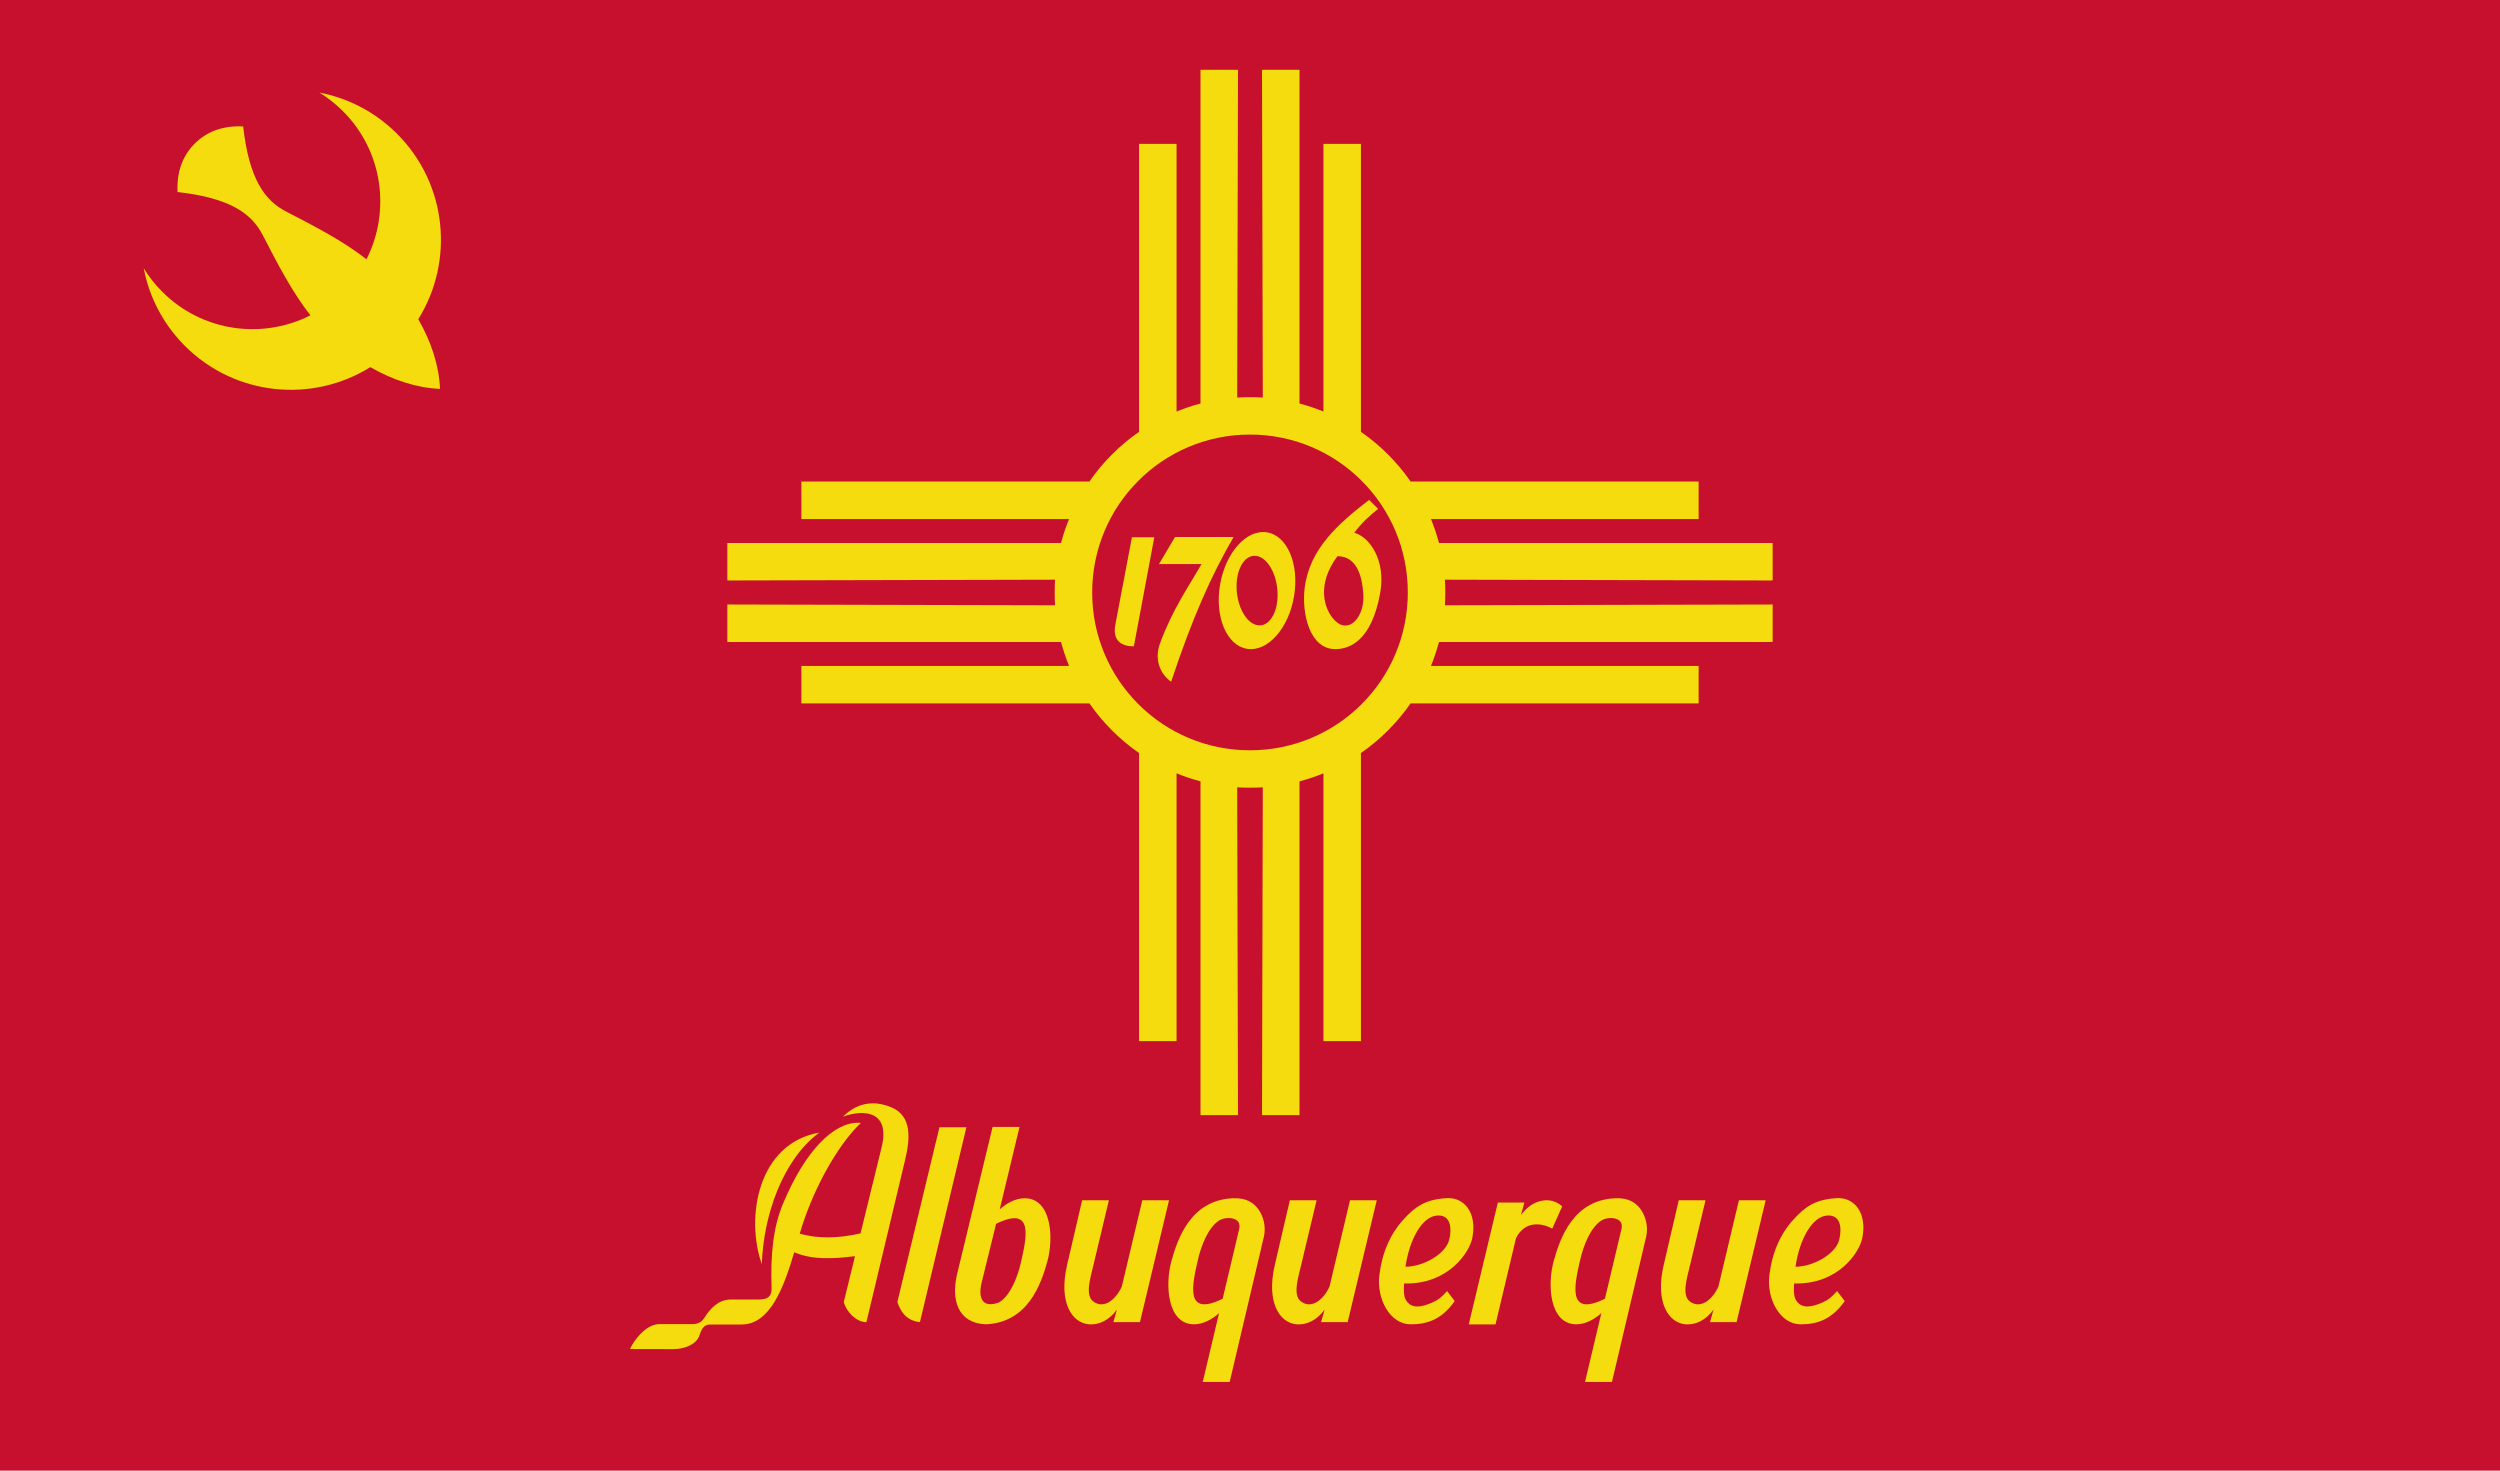
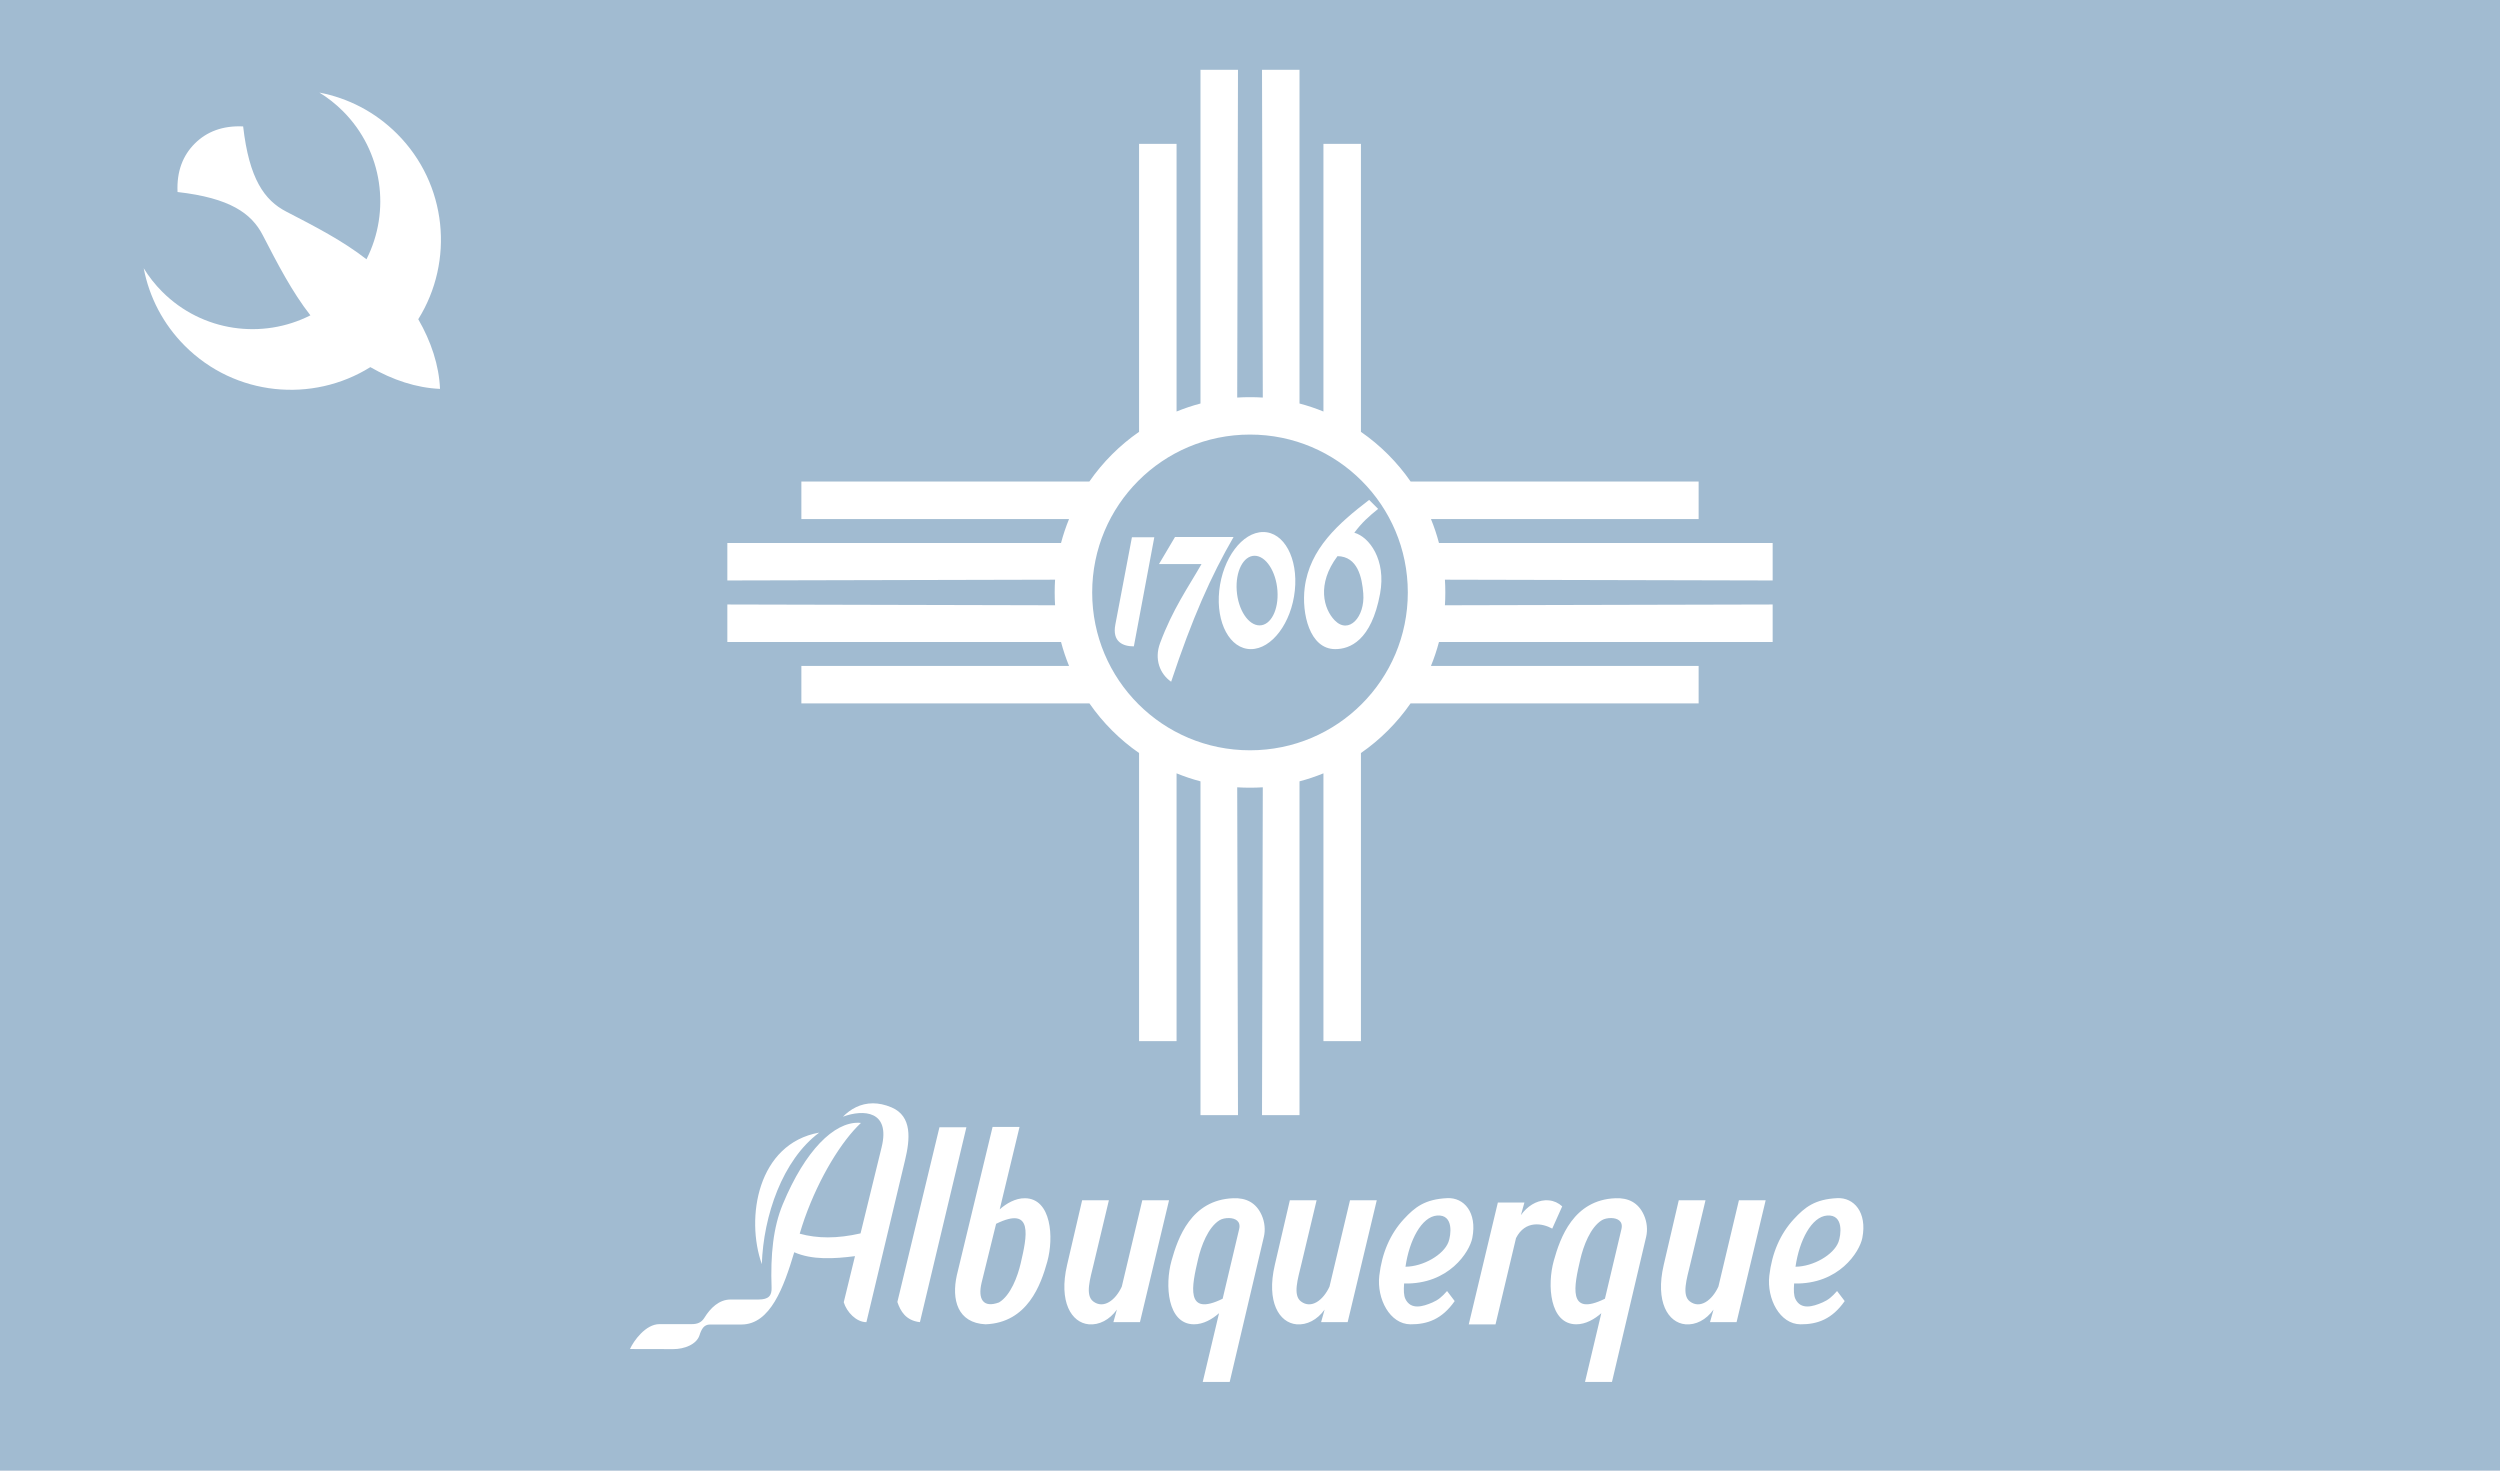
<svg xmlns="http://www.w3.org/2000/svg" id="main" width="800" height="470.59" version="1.1" viewbox="0 0 800 470.59" enable-background="new 0 0 800 470.59" style="width: 800px; height: 470.59px; transform: scale(1);">
-   <rect opacity="1" fill="rgba(199, 15, 46, 1)" fill-opacity="1" stroke="none" stroke-width="1" stroke-linecap="round" stroke-linejoin="miter" stroke-miterlimit="4" stroke-dasharray="none" stroke-opacity="1" id="rect3491" width="800" height="470.59" x="0" y="0" />
-   <path id="path3290" fill="rgba(245, 220, 15, 1)" fill-rule="evenodd" stroke="none" stroke-width="1px" stroke-linecap="butt" stroke-linejoin="miter" stroke-opacity="1" fill-opacity="1" d="M394.625,383.434 C381.169,383.96 376.926,396.101 374.875,403.469 C372.731,411.17 373.54,423.675 382,423.777 C385.093,423.815 388,422.074 390.094,420.219 L384.875,442.219 L393.5,442.219 L404.438,395.781 C404.955,393.597 404.722,391.076 403.75,388.875 C401.945,384.787 398.687,383.275 394.625,383.434 M393.344,389.781 C395.261,389.835 397.14,390.746 396.531,393.312 L391.25,415.594 C379.117,421.564 381.429,411.352 383.375,402.969 C384.352,398.762 386.578,392.687 390.312,390.438 C391.027,390.007 392.193,389.749 393.344,389.781 M421.312,384.09 L412.75,384.09 L407.938,404.777 C405.179,416.636 409.356,423.269 414.875,423.777 C418.16,424.08 421.545,422.355 423.879,419.066 L422.75,423.09 L431.25,423.09 L440.562,384.09 L432,384.09 L425.442,411.708 C423.414,416.125 419.594,418.941 416.312,416.465 C413.659,414.462 415.31,409.254 416.438,404.527 L421.312,384.09 M516.954,383.434 C503.498,383.96 499.255,396.101 497.204,403.469 C495.061,411.17 495.87,423.675 504.329,423.777 C507.423,423.815 510.33,422.074 512.423,420.219 L507.204,442.219 L515.829,442.219 L526.767,395.781 C527.284,393.597 527.051,391.076 526.079,388.875 C524.275,384.787 521.016,383.275 516.954,383.434 M515.673,389.781 C517.591,389.835 519.469,390.746 518.861,393.312 L513.579,415.594 C501.447,421.564 503.758,411.352 505.704,402.969 C506.681,398.762 508.907,392.687 512.642,390.438 C513.357,390.007 514.523,389.749 515.673,389.781 M545.763,384.09 L537.201,384.09 L532.388,404.777 C529.63,416.636 533.806,423.269 539.326,423.777 C542.611,424.08 545.995,422.355 548.33,419.066 L547.201,423.09 L555.701,423.09 L565.013,384.09 L556.451,384.09 L549.893,411.708 C547.865,416.125 544.044,418.941 540.763,416.465 C538.109,414.462 539.761,409.254 540.888,404.527 L545.763,384.09 M463.125,383.406 C455.939,383.749 452.757,386.313 449.25,390.094 C444.858,394.828 442.2,401.014 441.375,408.219 C440.529,415.604 444.726,423.745 451.375,423.781 C456.76,423.81 461.452,422.155 465.5,416.344 L463.057,413.129 C461.404,415.014 460.24,415.983 458.396,416.784 C455.275,418.141 451.481,419.234 449.74,415.694 C449.174,414.544 449.162,412.843 449.312,410.719 C463.678,411.062 470.276,400.56 471.138,396.152 C472.744,387.933 468.446,383.152 463.125,383.406 M463.5,397.469 C461.951,401.525 455.462,405.303 449.756,405.354 C450.965,396.915 454.901,389.337 459.875,388.969 C465.307,388.566 464.313,395.338 463.5,397.469 M587.929,383.406 C580.744,383.749 577.561,386.313 574.054,390.094 C569.663,394.828 567.004,401.014 566.179,408.219 C565.334,415.604 569.53,423.745 576.179,423.781 C581.564,423.81 586.256,422.155 590.304,416.344 L587.861,413.129 C586.208,415.014 585.044,415.983 583.201,416.784 C580.079,418.141 576.285,419.234 574.544,415.694 C573.979,414.544 573.966,412.843 574.117,410.719 C588.482,411.062 595.08,400.56 595.942,396.152 C597.549,387.933 593.25,383.152 587.929,383.406 M588.304,397.469 C586.756,401.525 580.267,405.303 574.561,405.354 C575.769,396.915 579.706,389.337 584.679,388.969 C590.111,388.566 589.118,395.338 588.304,397.469 M354.844,384.09 L346.282,384.09 L341.469,404.777 C338.711,416.636 342.888,423.269 348.407,423.777 C351.692,424.08 355.077,422.355 357.411,419.066 L356.282,423.09 L364.782,423.09 L374.094,384.09 L365.532,384.09 L358.974,411.708 C356.946,416.125 353.126,418.941 349.844,416.465 C347.19,414.462 348.842,409.254 349.969,404.527 L354.844,384.09 M315.378,423.777 C328.835,423.251 333.077,411.11 335.128,403.743 C337.272,396.041 336.463,383.537 328.003,383.434 C324.91,383.396 322.003,385.137 319.909,386.993 L326.253,360.618 L317.628,360.618 L306.191,408.055 C304.451,415.861 306.381,423.344 315.378,423.777 M314.097,410.524 L318.753,391.618 C330.886,385.647 328.574,395.859 326.628,404.243 C325.652,408.449 323.426,414.524 319.691,416.774 C314.569,418.67 312.883,415.664 314.097,410.524 M287.157,416.638 L300.625,360.715 L309.25,360.715 L294.375,423.09 C289.839,422.571 288.15,419.555 287.157,416.638 M494.438,384.094 C491.557,384.266 488.731,385.966 486.688,388.844 L487.812,384.812 L479.312,384.812 L470,423.812 L478.562,423.812 L485.125,396.188 C488.087,390.367 493.588,391.438 496.719,393.153 L499.906,386.031 C498.686,384.926 497.25,384.269 495.688,384.125 C495.277,384.087 494.849,384.069 494.438,384.094 M279.344,353.062 C275.358,353.057 272.139,354.912 269.75,357.344 C276.334,354.899 284.976,355.426 282.125,367.094 L275.375,394.688 C267.838,396.406 261.512,396.336 255.906,394.781 C256.435,393.023 256.964,391.349 257.5,389.844 C262.215,376.604 269.372,365.062 275.5,359.344 C275.251,359.315 275.003,359.287 274.75,359.281 C266.922,359.092 257.689,368.039 250.5,385.344 C247.422,392.754 246.529,401.532 246.906,412.062 C246.998,414.613 245.961,415.844 242.75,415.844 L233.812,415.844 C230.061,415.844 227.313,418.609 225.406,421.688 C224.458,423.218 223.152,423.719 221.406,423.719 L211.031,423.719 C206.578,423.719 202.74,429.124 201.594,431.688 L215.438,431.719 C218.962,431.727 222.904,430.227 223.844,427.281 C224.458,425.355 225.234,423.844 227.188,423.844 L237.25,423.844 C246.54,423.844 250.831,411.829 254.156,400.719 C259.907,403.236 266.88,402.829 273.594,401.969 L270,416.719 C270.942,419.86 274.014,423.094 277.25,423.094 L289.625,371.219 C291.179,364.703 292.034,357.199 285.25,354.344 C283.13,353.451 281.156,353.065 279.344,353.062 M243.781,404.531 C244.307,389.046 250.376,371.201 262.153,362.431 C242.396,365.956 238.533,389.724 243.781,404.531z" />
-   <path opacity="1" fill="rgba(245, 220, 15, 1)" fill-opacity="1" fill-rule="evenodd" stroke="none" stroke-width="1px" stroke-linecap="butt" stroke-linejoin="miter" stroke-opacity="1" d="M140.805,124.443 C140.49,116.896 137.957,109.293 133.844,102.147 C145.406,83.623 143.157,58.913 127.061,42.816 C120.007,35.762 111.32,31.367 102.201,29.624 C104.882,31.27 107.415,33.247 109.737,35.569 C122.56,48.392 125.061,67.623 117.272,82.967 C109.718,77.067 100.887,72.516 91.573,67.698 C84.624,64.103 79.718,57.218 77.806,40.452 C71.216,40.15 66.128,42.142 62.316,45.954 C58.504,49.766 56.512,54.854 56.814,61.444 C73.58,63.356 80.465,68.262 84.06,75.211 C88.878,84.525 93.429,93.356 99.329,100.91 C83.985,108.699 64.754,106.198 51.931,93.374 C49.609,91.053 47.632,88.52 45.986,85.839 C47.729,94.957 52.124,103.645 59.178,110.699 C75.275,126.795 99.985,129.044 118.509,117.482 C125.655,121.595 133.258,124.127 140.805,124.443z" id="path3404" />
-   <path opacity="1" fill="rgba(245, 220, 15, 1)" fill-opacity="1" stroke="none" stroke-width="11.788" stroke-linecap="round" stroke-linejoin="miter" stroke-miterlimit="4" stroke-dasharray="none" stroke-opacity="1" d="M384.156,22.344 L384.156,129.125 C381.528,129.815 378.982,130.674 376.5,131.688 L376.5,46.031 L364.5,46.031 L364.5,138.188 C358.293,142.49 352.897,147.887 348.594,154.094 L256.438,154.094 L256.438,166.094 L342.094,166.094 C341.081,168.576 340.222,171.122 339.531,173.75 L232.75,173.75 L232.75,185.75 L337.625,185.5 C337.537,186.853 337.5,188.22 337.5,189.594 C337.5,190.968 337.537,192.335 337.625,193.688 L232.75,193.438 L232.75,205.438 L339.531,205.438 C340.222,208.065 341.081,210.612 342.094,213.094 L256.438,213.094 L256.438,225.094 L348.625,225.094 C352.926,231.289 358.3,236.674 364.5,240.969 L364.5,333.156 L376.5,333.156 L376.5,247.469 C378.982,248.481 381.528,249.342 384.156,250.031 L384.156,356.844 L396.156,356.844 L395.906,251.938 C397.259,252.025 398.626,252.062 400,252.062 C401.374,252.062 402.741,252.025 404.094,251.938 L403.844,356.844 L415.844,356.844 L415.844,250.031 C418.472,249.342 421.018,248.481 423.5,247.469 L423.5,333.156 L435.5,333.156 L435.5,240.969 C441.7,236.674 447.074,231.289 451.375,225.094 L543.562,225.094 L543.562,213.094 L457.906,213.094 C458.919,210.612 459.778,208.065 460.469,205.438 L567.25,205.438 L567.25,193.438 L462.375,193.688 C462.463,192.335 462.5,190.968 462.5,189.594 C462.5,188.22 462.463,186.853 462.375,185.5 L567.25,185.75 L567.25,173.75 L460.469,173.75 C459.778,171.122 458.919,168.576 457.906,166.094 L543.562,166.094 L543.562,154.094 L451.406,154.094 C447.103,147.887 441.707,142.49 435.5,138.188 L435.5,46.031 L423.5,46.031 L423.5,131.688 C421.018,130.674 418.472,129.815 415.844,129.125 L415.844,22.344 L403.844,22.344 L404.094,127.219 C402.741,127.131 401.374,127.094 400,127.094 C398.626,127.094 397.259,127.131 395.906,127.219 L396.156,22.344 L384.156,22.344 M400,139.062 C427.942,139.062 450.5,161.652 450.5,189.594 C450.5,217.535 427.942,240.094 400,240.094 C372.058,240.094 349.5,217.535 349.5,189.594 C349.5,161.652 372.058,139.062 400,139.062" id="path3423" />
-   <path id="path3458" fill="rgba(245, 220, 15, 1)" fill-rule="evenodd" stroke="none" stroke-width="1px" stroke-linecap="butt" stroke-linejoin="miter" stroke-opacity="1" fill-opacity="1" d="M371.231,205.779 C369.295,210.958 371.19,215.679 374.767,218.153 C381.539,197.753 387.507,184.369 394.742,171.837 L376.004,171.837 L370.878,180.499 L384.489,180.499 C380.07,188.198 375.315,194.854 371.231,205.779 M404.219,170.25 C397.538,170.25 391.246,178.656 390.156,189 C389.066,199.344 393.601,207.719 400.281,207.719 C406.962,207.719 413.254,199.344 414.344,189 C415.434,178.656 410.899,170.25 404.219,170.25 M401.469,177.844 C405.068,177.844 408.341,182.852 408.781,189 C409.221,195.148 406.662,200.125 403.062,200.125 C399.463,200.125 396.19,195.148 395.75,189 C395.31,182.852 397.87,177.844 401.469,177.844 M438.125,159.969 C428.355,167.456 419.054,175.601 417.5,188.094 C416.48,196.296 419.068,207.703 427.25,207.719 C431.87,207.728 438.826,205.125 441.625,189.969 C443.627,179.13 438.156,171.791 433.375,170.469 C435.939,167.092 437.875,165.385 441,162.844 L438.125,159.969 M436.25,189.906 C436.835,197.468 431.607,203.104 427.125,198.531 C423.587,194.921 421.25,186.947 428,177.969 C434.447,178.065 435.853,184.765 436.25,189.906 M362.834,206.839 L369.375,171.926 L362.215,171.926 L356.905,199.893 C355.865,205.371 359.311,206.839 362.834,206.839z" />
+   <rect opacity="1" fill="#A1BBD1" fill-opacity="1" stroke="none" stroke-width="1" stroke-linecap="round" stroke-linejoin="miter" stroke-miterlimit="4" stroke-dasharray="none" stroke-opacity="1" id="rect3491" width="800" height="470.59" x="0" y="0" />
+   <path id="path3290" fill="#FFFFFF" fill-rule="evenodd" stroke="none" stroke-width="1px" stroke-linecap="butt" stroke-linejoin="miter" stroke-opacity="1" fill-opacity="1" d="M394.625,383.434 C381.169,383.96 376.926,396.101 374.875,403.469 C372.731,411.17 373.54,423.675 382,423.777 C385.093,423.815 388,422.074 390.094,420.219 L384.875,442.219 L393.5,442.219 L404.438,395.781 C404.955,393.597 404.722,391.076 403.75,388.875 C401.945,384.787 398.687,383.275 394.625,383.434 M393.344,389.781 C395.261,389.835 397.14,390.746 396.531,393.312 L391.25,415.594 C379.117,421.564 381.429,411.352 383.375,402.969 C384.352,398.762 386.578,392.687 390.312,390.438 C391.027,390.007 392.193,389.749 393.344,389.781 M421.312,384.09 L412.75,384.09 L407.938,404.777 C405.179,416.636 409.356,423.269 414.875,423.777 C418.16,424.08 421.545,422.355 423.879,419.066 L422.75,423.09 L431.25,423.09 L440.562,384.09 L432,384.09 L425.442,411.708 C423.414,416.125 419.594,418.941 416.312,416.465 C413.659,414.462 415.31,409.254 416.438,404.527 L421.312,384.09 M516.954,383.434 C503.498,383.96 499.255,396.101 497.204,403.469 C495.061,411.17 495.87,423.675 504.329,423.777 C507.423,423.815 510.33,422.074 512.423,420.219 L507.204,442.219 L515.829,442.219 L526.767,395.781 C527.284,393.597 527.051,391.076 526.079,388.875 C524.275,384.787 521.016,383.275 516.954,383.434 M515.673,389.781 C517.591,389.835 519.469,390.746 518.861,393.312 L513.579,415.594 C501.447,421.564 503.758,411.352 505.704,402.969 C506.681,398.762 508.907,392.687 512.642,390.438 C513.357,390.007 514.523,389.749 515.673,389.781 M545.763,384.09 L537.201,384.09 L532.388,404.777 C529.63,416.636 533.806,423.269 539.326,423.777 C542.611,424.08 545.995,422.355 548.33,419.066 L547.201,423.09 L555.701,423.09 L565.013,384.09 L556.451,384.09 L549.893,411.708 C547.865,416.125 544.044,418.941 540.763,416.465 C538.109,414.462 539.761,409.254 540.888,404.527 L545.763,384.09 M463.125,383.406 C455.939,383.749 452.757,386.313 449.25,390.094 C444.858,394.828 442.2,401.014 441.375,408.219 C440.529,415.604 444.726,423.745 451.375,423.781 C456.76,423.81 461.452,422.155 465.5,416.344 L463.057,413.129 C461.404,415.014 460.24,415.983 458.396,416.784 C455.275,418.141 451.481,419.234 449.74,415.694 C449.174,414.544 449.162,412.843 449.312,410.719 C463.678,411.062 470.276,400.56 471.138,396.152 C472.744,387.933 468.446,383.152 463.125,383.406 M463.5,397.469 C461.951,401.525 455.462,405.303 449.756,405.354 C450.965,396.915 454.901,389.337 459.875,388.969 C465.307,388.566 464.313,395.338 463.5,397.469 M587.929,383.406 C580.744,383.749 577.561,386.313 574.054,390.094 C569.663,394.828 567.004,401.014 566.179,408.219 C565.334,415.604 569.53,423.745 576.179,423.781 C581.564,423.81 586.256,422.155 590.304,416.344 L587.861,413.129 C586.208,415.014 585.044,415.983 583.201,416.784 C580.079,418.141 576.285,419.234 574.544,415.694 C573.979,414.544 573.966,412.843 574.117,410.719 C588.482,411.062 595.08,400.56 595.942,396.152 C597.549,387.933 593.25,383.152 587.929,383.406 M588.304,397.469 C586.756,401.525 580.267,405.303 574.561,405.354 C575.769,396.915 579.706,389.337 584.679,388.969 C590.111,388.566 589.118,395.338 588.304,397.469 M354.844,384.09 L346.282,384.09 L341.469,404.777 C338.711,416.636 342.888,423.269 348.407,423.777 C351.692,424.08 355.077,422.355 357.411,419.066 L356.282,423.09 L364.782,423.09 L374.094,384.09 L365.532,384.09 L358.974,411.708 C356.946,416.125 353.126,418.941 349.844,416.465 C347.19,414.462 348.842,409.254 349.969,404.527 L354.844,384.09 M315.378,423.777 C328.835,423.251 333.077,411.11 335.128,403.743 C337.272,396.041 336.463,383.537 328.003,383.434 C324.91,383.396 322.003,385.137 319.909,386.993 L326.253,360.618 L317.628,360.618 L306.191,408.055 C304.451,415.861 306.381,423.344 315.378,423.777 M314.097,410.524 L318.753,391.618 C330.886,385.647 328.574,395.859 326.628,404.243 C325.652,408.449 323.426,414.524 319.691,416.774 C314.569,418.67 312.883,415.664 314.097,410.524 M287.157,416.638 L300.625,360.715 L309.25,360.715 L294.375,423.09 C289.839,422.571 288.15,419.555 287.157,416.638 M494.438,384.094 C491.557,384.266 488.731,385.966 486.688,388.844 L487.812,384.812 L479.312,384.812 L470,423.812 L478.562,423.812 L485.125,396.188 C488.087,390.367 493.588,391.438 496.719,393.153 L499.906,386.031 C498.686,384.926 497.25,384.269 495.688,384.125 C495.277,384.087 494.849,384.069 494.438,384.094 M279.344,353.062 C275.358,353.057 272.139,354.912 269.75,357.344 C276.334,354.899 284.976,355.426 282.125,367.094 L275.375,394.688 C267.838,396.406 261.512,396.336 255.906,394.781 C256.435,393.023 256.964,391.349 257.5,389.844 C262.215,376.604 269.372,365.062 275.5,359.344 C275.251,359.315 275.003,359.287 274.75,359.281 C266.922,359.092 257.689,368.039 250.5,385.344 C247.422,392.754 246.529,401.532 246.906,412.062 C246.998,414.613 245.961,415.844 242.75,415.844 L233.812,415.844 C230.061,415.844 227.313,418.609 225.406,421.688 C224.458,423.218 223.152,423.719 221.406,423.719 L211.031,423.719 C206.578,423.719 202.74,429.124 201.594,431.688 L215.438,431.719 C218.962,431.727 222.904,430.227 223.844,427.281 C224.458,425.355 225.234,423.844 227.188,423.844 L237.25,423.844 C246.54,423.844 250.831,411.829 254.156,400.719 C259.907,403.236 266.88,402.829 273.594,401.969 L270,416.719 C270.942,419.86 274.014,423.094 277.25,423.094 L289.625,371.219 C291.179,364.703 292.034,357.199 285.25,354.344 C283.13,353.451 281.156,353.065 279.344,353.062 M243.781,404.531 C244.307,389.046 250.376,371.201 262.153,362.431 C242.396,365.956 238.533,389.724 243.781,404.531z" />
+   <path opacity="1" fill="#FFFFFF" fill-opacity="1" fill-rule="evenodd" stroke="none" stroke-width="1px" stroke-linecap="butt" stroke-linejoin="miter" stroke-opacity="1" d="M140.805,124.443 C140.49,116.896 137.957,109.293 133.844,102.147 C145.406,83.623 143.157,58.913 127.061,42.816 C120.007,35.762 111.32,31.367 102.201,29.624 C104.882,31.27 107.415,33.247 109.737,35.569 C122.56,48.392 125.061,67.623 117.272,82.967 C109.718,77.067 100.887,72.516 91.573,67.698 C84.624,64.103 79.718,57.218 77.806,40.452 C71.216,40.15 66.128,42.142 62.316,45.954 C58.504,49.766 56.512,54.854 56.814,61.444 C73.58,63.356 80.465,68.262 84.06,75.211 C88.878,84.525 93.429,93.356 99.329,100.91 C83.985,108.699 64.754,106.198 51.931,93.374 C49.609,91.053 47.632,88.52 45.986,85.839 C47.729,94.957 52.124,103.645 59.178,110.699 C75.275,126.795 99.985,129.044 118.509,117.482 C125.655,121.595 133.258,124.127 140.805,124.443z" id="path3404" />
+   <path opacity="1" fill="#FFFFFF" fill-opacity="1" stroke="none" stroke-width="11.788" stroke-linecap="round" stroke-linejoin="miter" stroke-miterlimit="4" stroke-dasharray="none" stroke-opacity="1" d="M384.156,22.344 L384.156,129.125 C381.528,129.815 378.982,130.674 376.5,131.688 L376.5,46.031 L364.5,46.031 L364.5,138.188 C358.293,142.49 352.897,147.887 348.594,154.094 L256.438,154.094 L256.438,166.094 L342.094,166.094 C341.081,168.576 340.222,171.122 339.531,173.75 L232.75,173.75 L232.75,185.75 L337.625,185.5 C337.537,186.853 337.5,188.22 337.5,189.594 C337.5,190.968 337.537,192.335 337.625,193.688 L232.75,193.438 L232.75,205.438 L339.531,205.438 C340.222,208.065 341.081,210.612 342.094,213.094 L256.438,213.094 L256.438,225.094 L348.625,225.094 C352.926,231.289 358.3,236.674 364.5,240.969 L364.5,333.156 L376.5,333.156 L376.5,247.469 C378.982,248.481 381.528,249.342 384.156,250.031 L384.156,356.844 L396.156,356.844 L395.906,251.938 C397.259,252.025 398.626,252.062 400,252.062 C401.374,252.062 402.741,252.025 404.094,251.938 L403.844,356.844 L415.844,356.844 L415.844,250.031 C418.472,249.342 421.018,248.481 423.5,247.469 L423.5,333.156 L435.5,333.156 L435.5,240.969 C441.7,236.674 447.074,231.289 451.375,225.094 L543.562,225.094 L543.562,213.094 L457.906,213.094 C458.919,210.612 459.778,208.065 460.469,205.438 L567.25,205.438 L567.25,193.438 L462.375,193.688 C462.463,192.335 462.5,190.968 462.5,189.594 C462.5,188.22 462.463,186.853 462.375,185.5 L567.25,185.75 L567.25,173.75 L460.469,173.75 C459.778,171.122 458.919,168.576 457.906,166.094 L543.562,166.094 L543.562,154.094 L451.406,154.094 C447.103,147.887 441.707,142.49 435.5,138.188 L435.5,46.031 L423.5,46.031 L423.5,131.688 C421.018,130.674 418.472,129.815 415.844,129.125 L415.844,22.344 L403.844,22.344 L404.094,127.219 C402.741,127.131 401.374,127.094 400,127.094 C398.626,127.094 397.259,127.131 395.906,127.219 L396.156,22.344 L384.156,22.344 M400,139.062 C427.942,139.062 450.5,161.652 450.5,189.594 C450.5,217.535 427.942,240.094 400,240.094 C372.058,240.094 349.5,217.535 349.5,189.594 C349.5,161.652 372.058,139.062 400,139.062" id="path3423" />
+   <path id="path3458" fill="#FFFFFF" fill-rule="evenodd" stroke="none" stroke-width="1px" stroke-linecap="butt" stroke-linejoin="miter" stroke-opacity="1" fill-opacity="1" d="M371.231,205.779 C369.295,210.958 371.19,215.679 374.767,218.153 C381.539,197.753 387.507,184.369 394.742,171.837 L376.004,171.837 L370.878,180.499 L384.489,180.499 C380.07,188.198 375.315,194.854 371.231,205.779 M404.219,170.25 C397.538,170.25 391.246,178.656 390.156,189 C389.066,199.344 393.601,207.719 400.281,207.719 C406.962,207.719 413.254,199.344 414.344,189 C415.434,178.656 410.899,170.25 404.219,170.25 M401.469,177.844 C405.068,177.844 408.341,182.852 408.781,189 C409.221,195.148 406.662,200.125 403.062,200.125 C399.463,200.125 396.19,195.148 395.75,189 C395.31,182.852 397.87,177.844 401.469,177.844 M438.125,159.969 C428.355,167.456 419.054,175.601 417.5,188.094 C416.48,196.296 419.068,207.703 427.25,207.719 C431.87,207.728 438.826,205.125 441.625,189.969 C443.627,179.13 438.156,171.791 433.375,170.469 C435.939,167.092 437.875,165.385 441,162.844 L438.125,159.969 M436.25,189.906 C436.835,197.468 431.607,203.104 427.125,198.531 C423.587,194.921 421.25,186.947 428,177.969 C434.447,178.065 435.853,184.765 436.25,189.906 M362.834,206.839 L369.375,171.926 L362.215,171.926 L356.905,199.893 C355.865,205.371 359.311,206.839 362.834,206.839z" />
</svg>
